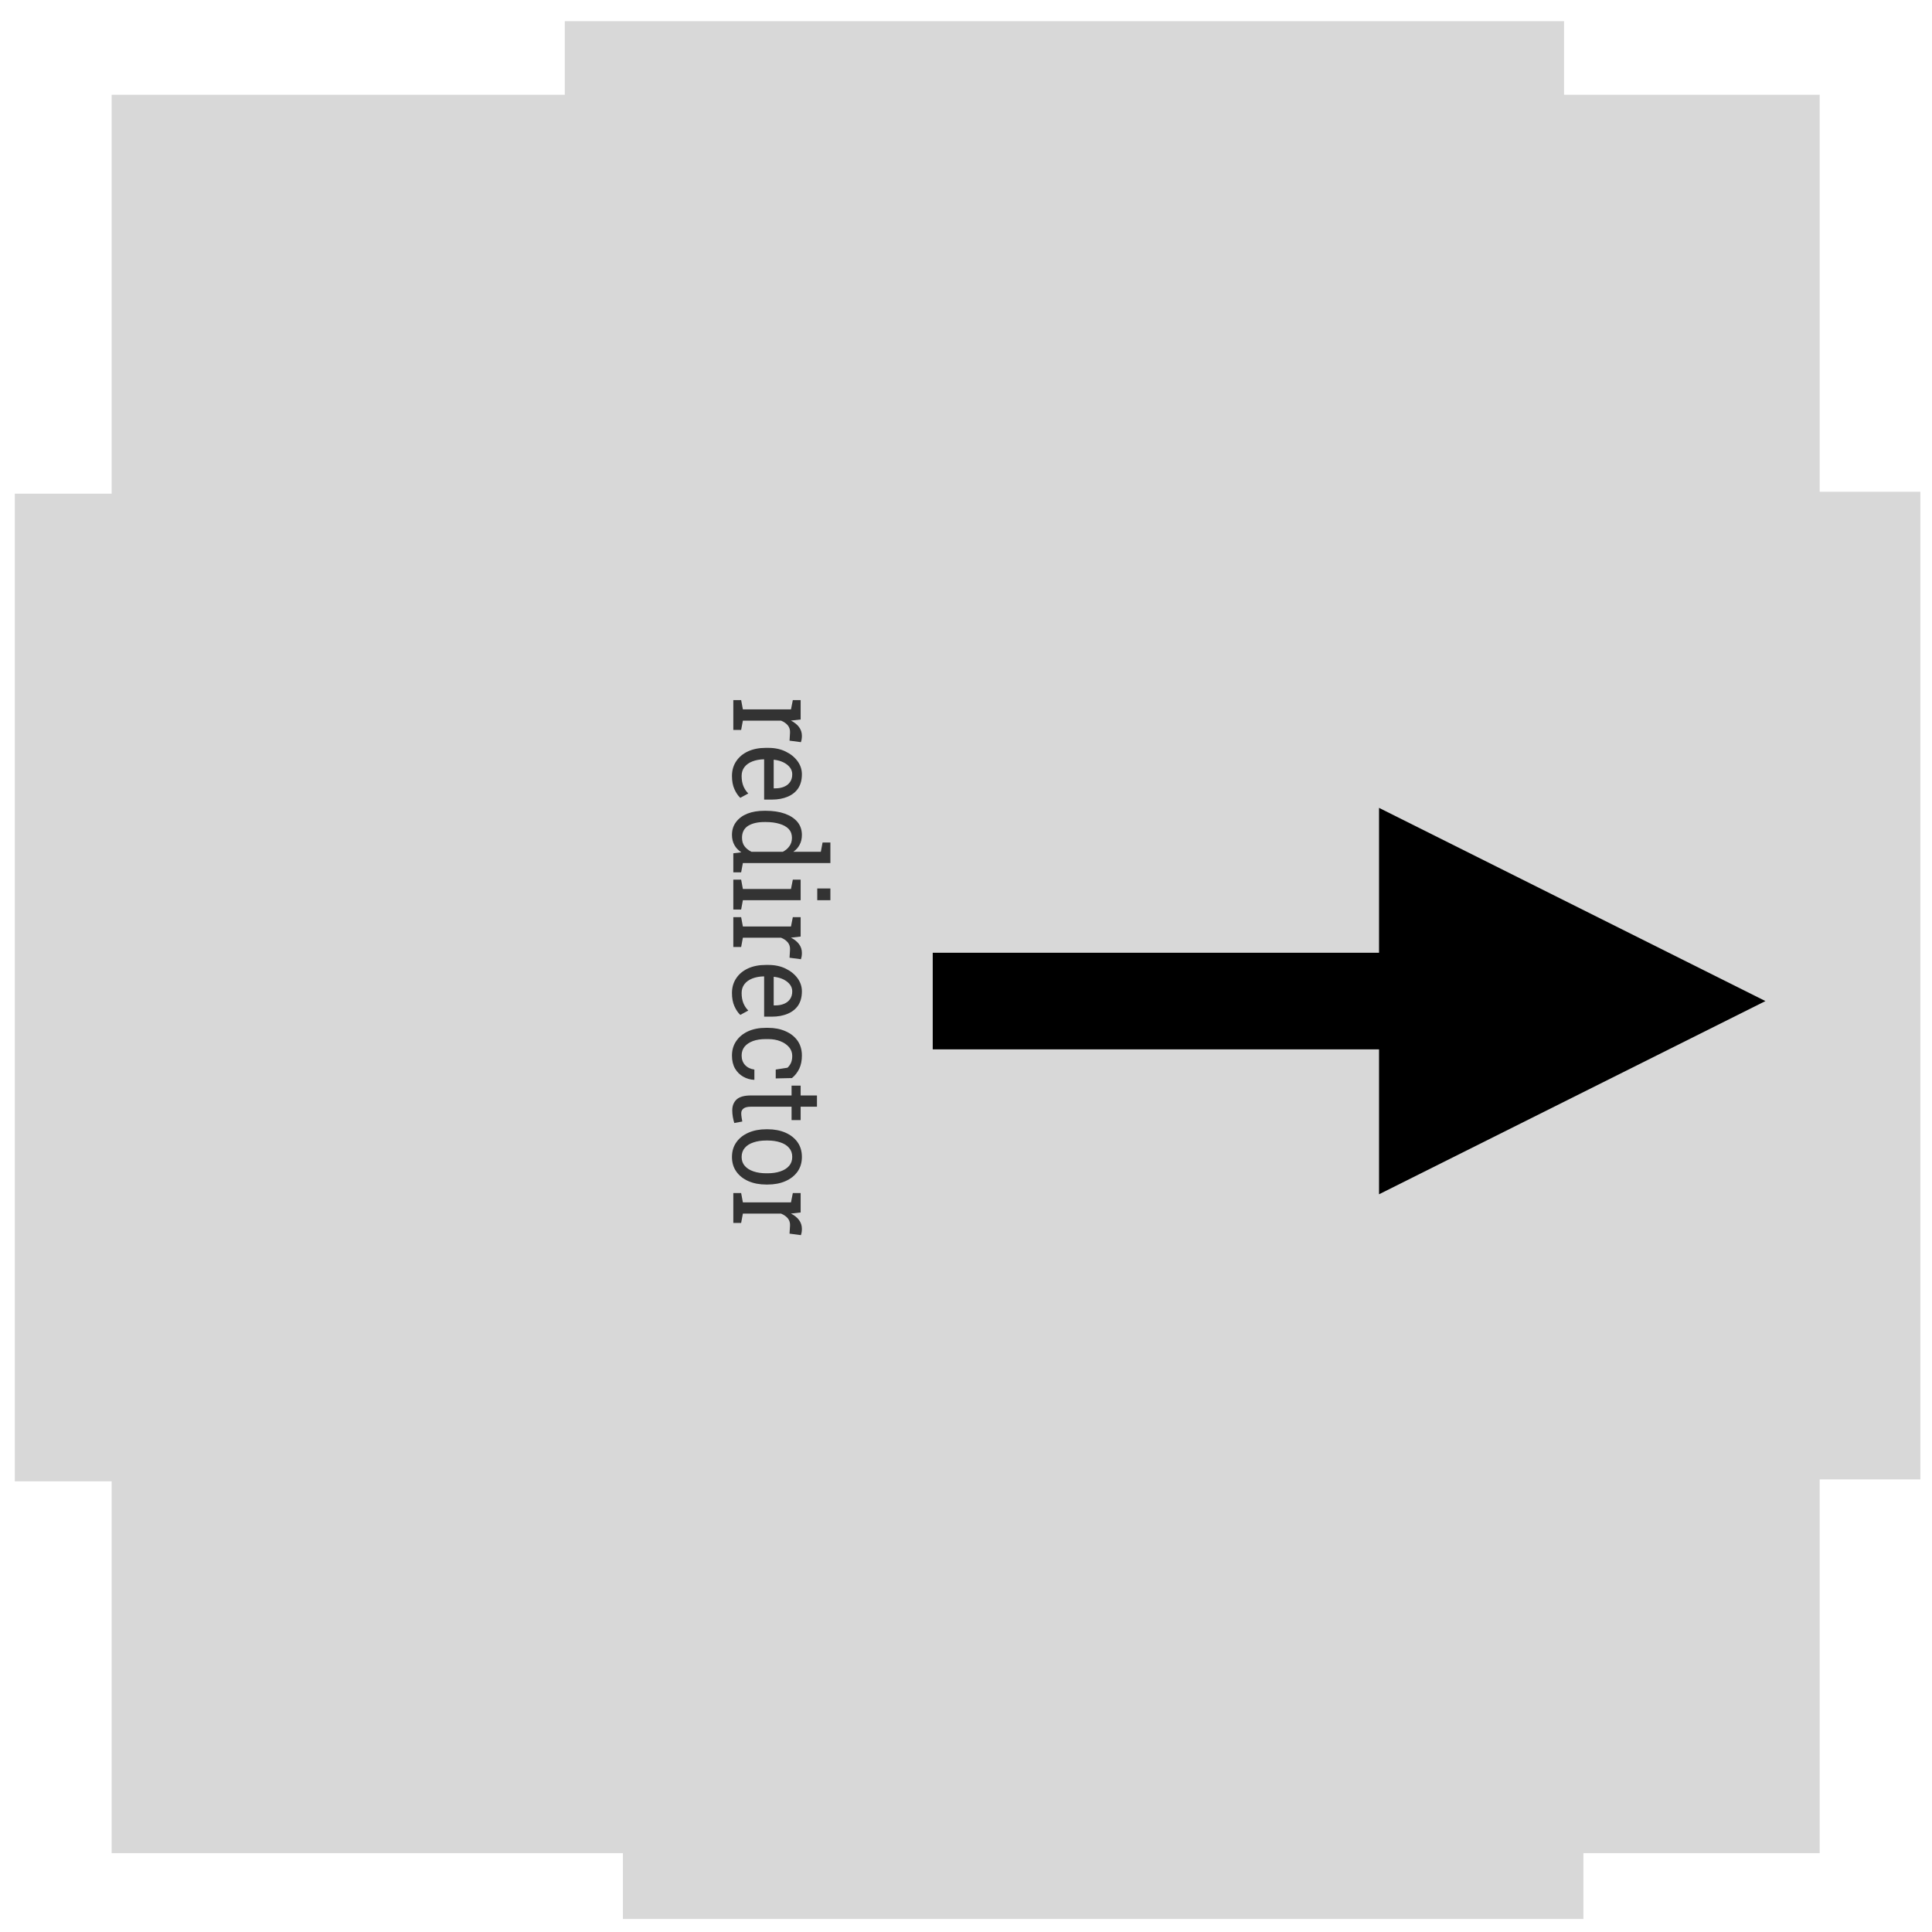
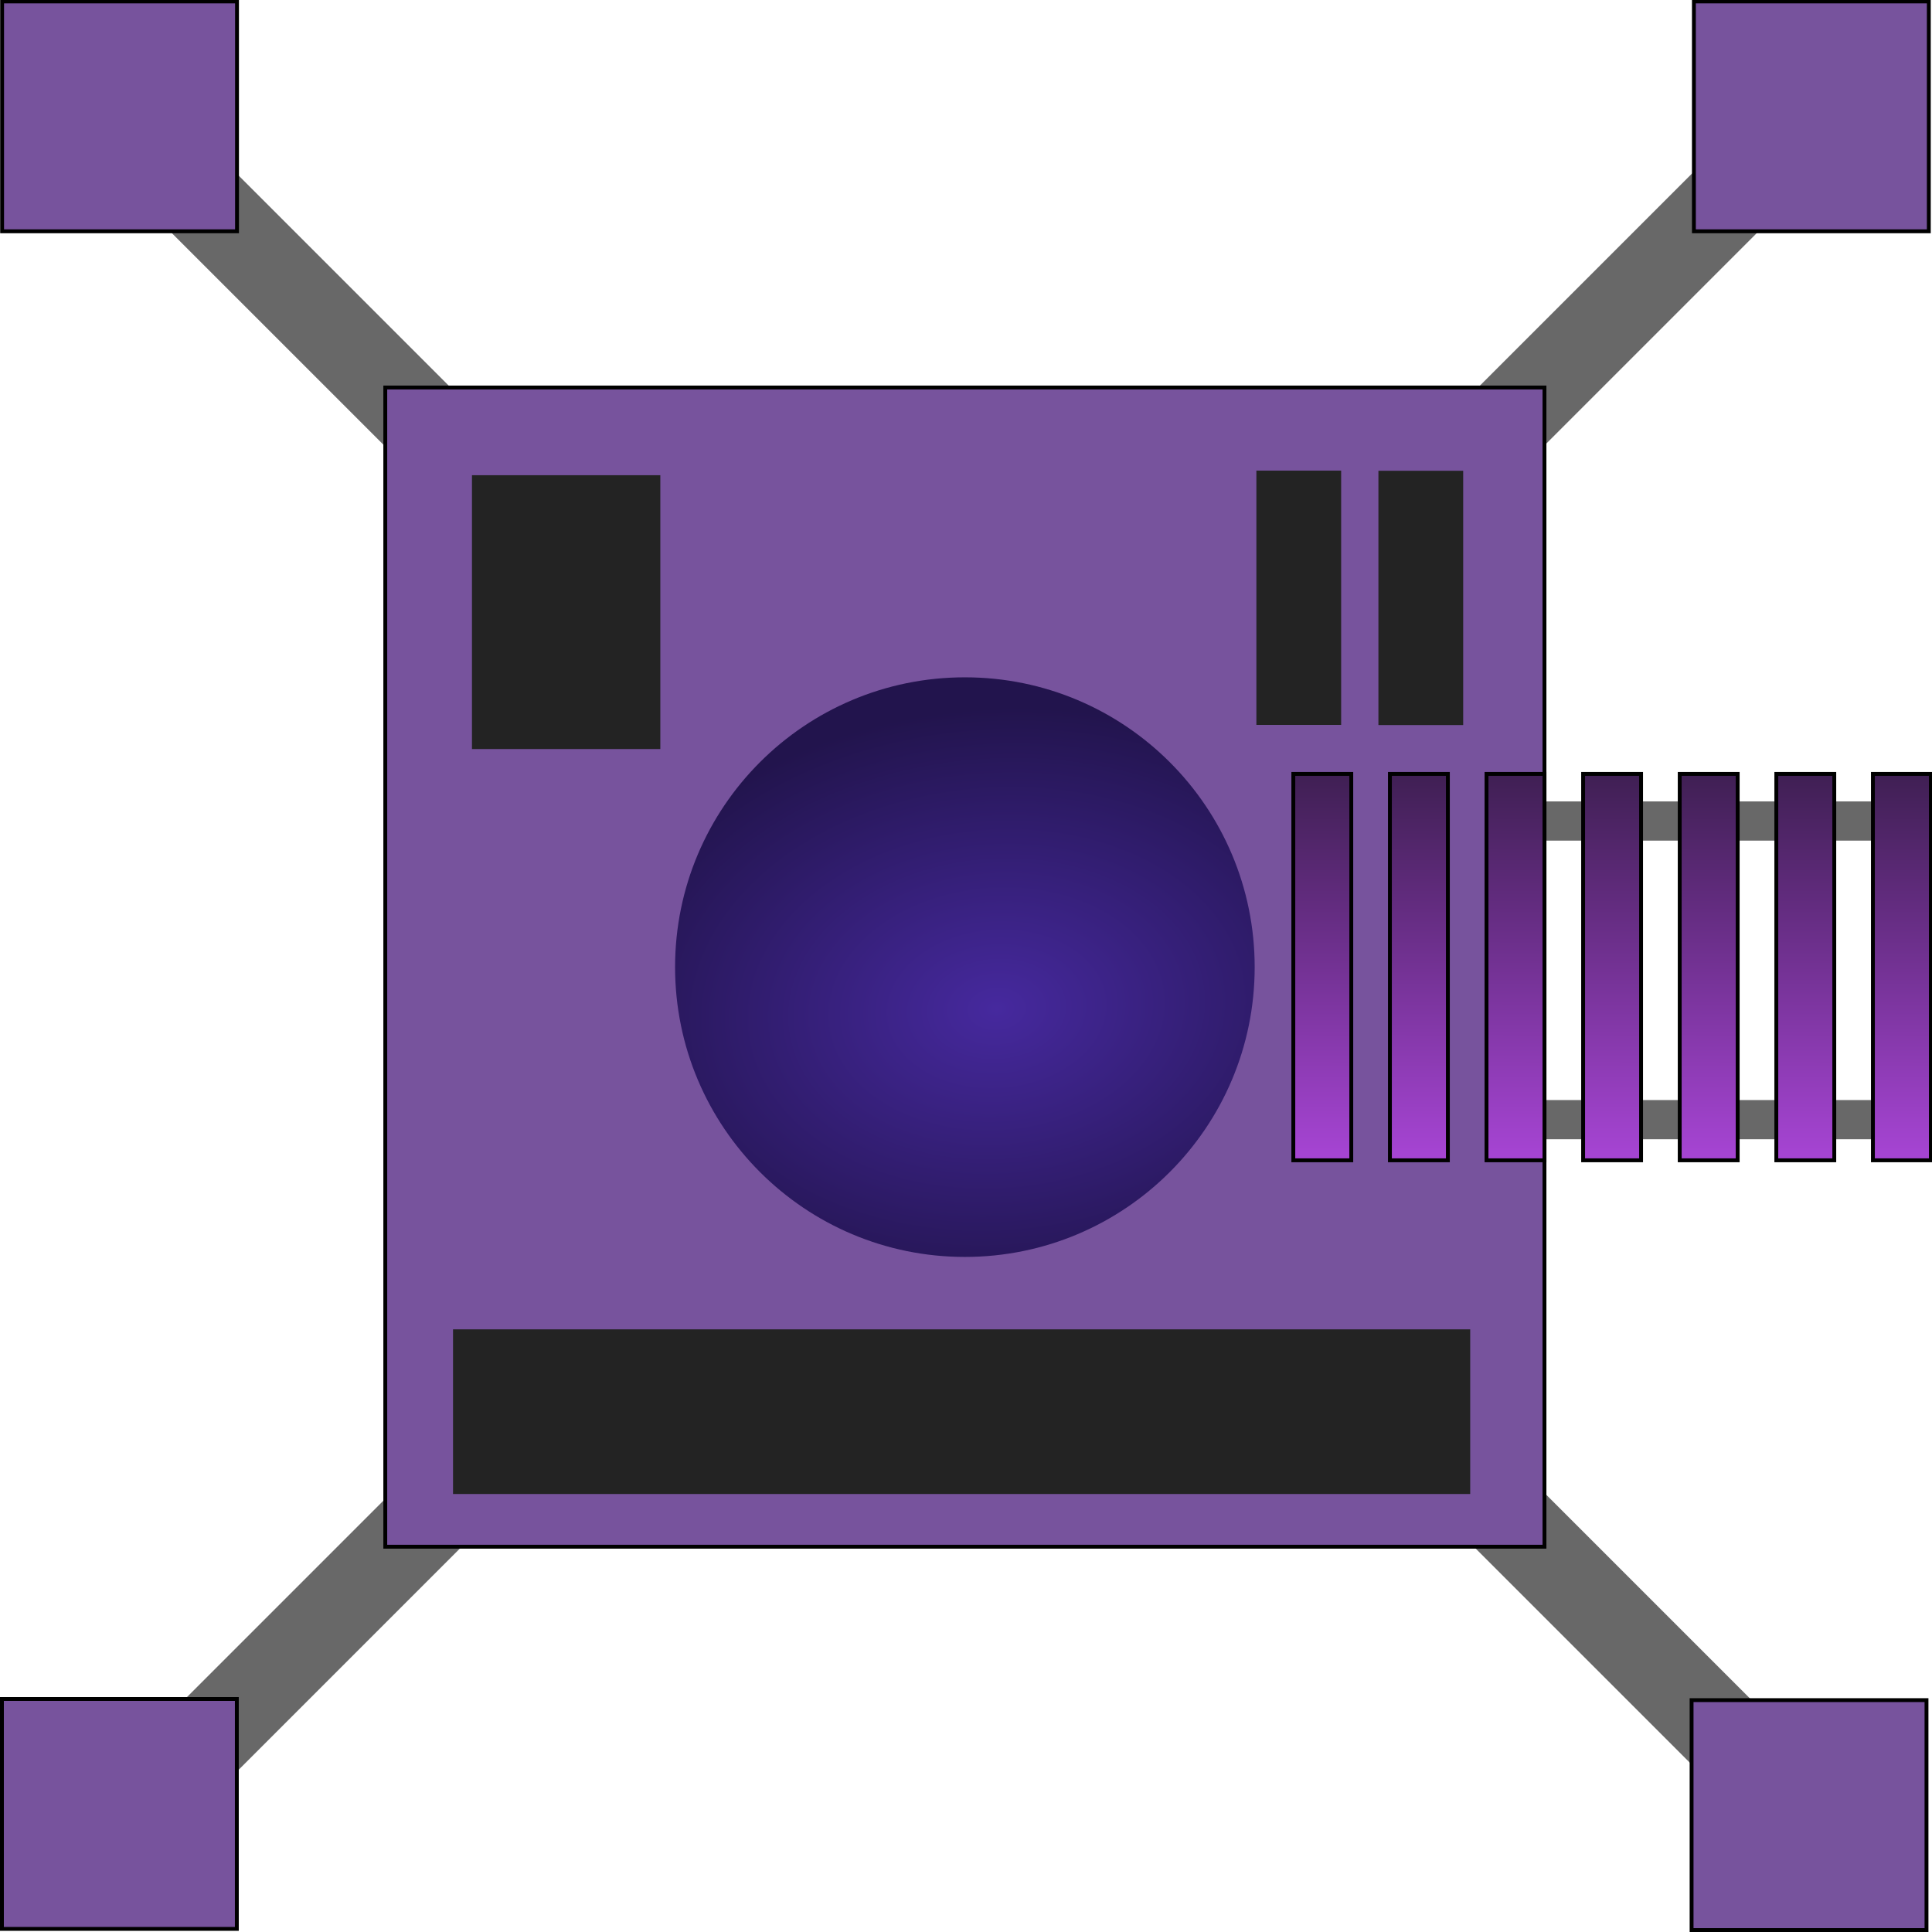
- <svg xmlns="http://www.w3.org/2000/svg" xmlns:ns1="https://boxy-svg.com" viewBox="0 0 200 200" width="200" height="200">
-   <rect x="50.848" y="168.583" width="102.24" height="30.472" style="fill: rgb(216, 216, 216);" transform="matrix(0, 1, -1, 0, 200.5875, 0.258496)" />
-   <rect x="163.513" y="36.673" width="34.882" height="99.433" style="fill: rgb(216, 216, 216);" transform="matrix(0, 1, -1, 0, 200.5875, 0.258496)" />
-   <rect x="1.934" y="38.678" width="44.504" height="103.443" style="fill: rgb(216, 216, 216);" transform="matrix(0, 1, -1, 0, 200.5875, 0.258496)" />
-   <rect x="50.648" y="1.791" width="102.24" height="30.472" style="fill: rgb(216, 216, 216);" transform="matrix(0, 1, -1, 0, 200.5875, 0.258496)" />
-   <rect x="9.55" y="12.215" width="182.027" height="176.815" style="fill: rgb(216, 216, 216);" transform="matrix(0, 1, -1, 0, 200.5875, 0.258496)" />
-   <path d="M 222.368 184.319 L 218.998 184.319 L 218.998 183.509 L 220.048 183.329 L 220.048 178.349 L 218.998 178.159 L 218.998 177.349 L 221.188 177.349 L 221.298 178.239 L 221.308 178.359 C 221.508 177.999 221.751 177.719 222.038 177.519 C 222.331 177.319 222.665 177.219 223.038 177.219 C 223.171 177.219 223.308 177.229 223.448 177.249 C 223.588 177.276 223.688 177.299 223.748 177.319 L 223.578 178.499 L 222.698 178.449 C 222.358 178.429 222.075 178.506 221.848 178.679 C 221.621 178.852 221.445 179.086 221.318 179.379 L 221.318 183.329 L 222.368 183.509 L 222.368 184.319 ZM 227.562 184.459 C 226.922 184.459 226.362 184.309 225.882 184.009 C 225.409 183.716 225.042 183.309 224.782 182.789 C 224.522 182.262 224.392 181.656 224.392 180.969 L 224.392 180.679 C 224.392 180.019 224.529 179.429 224.802 178.909 C 225.075 178.389 225.439 177.976 225.892 177.669 C 226.345 177.369 226.839 177.219 227.372 177.219 C 227.999 177.219 228.525 177.346 228.952 177.599 C 229.372 177.859 229.689 178.222 229.902 178.689 C 230.122 179.156 230.232 179.706 230.232 180.339 L 230.232 181.129 L 225.702 181.129 L 225.682 181.159 C 225.695 181.606 225.775 182.002 225.922 182.349 C 226.069 182.696 226.282 182.969 226.562 183.169 C 226.842 183.362 227.175 183.459 227.562 183.459 C 227.995 183.459 228.375 183.399 228.702 183.279 C 229.022 183.159 229.302 182.989 229.542 182.769 L 230.032 183.599 C 229.785 183.839 229.455 184.042 229.042 184.209 C 228.635 184.376 228.142 184.459 227.562 184.459 Z M 225.732 180.099 L 225.742 180.139 L 228.962 180.139 L 228.962 179.969 C 228.962 179.636 228.902 179.336 228.782 179.069 C 228.662 178.802 228.485 178.596 228.252 178.449 C 228.019 178.296 227.725 178.219 227.372 178.219 C 227.092 178.219 226.835 178.299 226.602 178.459 C 226.369 178.626 226.175 178.852 226.022 179.139 C 225.875 179.419 225.779 179.739 225.732 180.099 ZM 234.214 184.459 C 233.647 184.459 233.161 184.316 232.754 184.029 C 232.347 183.749 232.034 183.359 231.814 182.859 C 231.601 182.352 231.494 181.766 231.494 181.099 L 231.494 180.959 C 231.494 180.212 231.601 179.559 231.814 178.999 C 232.034 178.432 232.347 177.992 232.754 177.679 C 233.161 177.372 233.651 177.219 234.224 177.219 C 234.637 177.219 235.001 177.296 235.314 177.449 C 235.634 177.596 235.904 177.816 236.124 178.109 L 236.124 175.259 L 235.074 175.079 L 235.074 174.269 L 236.124 174.269 L 237.394 174.269 L 237.394 183.329 L 238.444 183.509 L 238.444 184.319 L 236.294 184.319 L 236.184 183.489 C 235.957 183.809 235.681 184.049 235.354 184.209 C 235.027 184.376 234.647 184.459 234.214 184.459 Z M 234.534 183.419 C 234.914 183.419 235.231 183.336 235.484 183.169 C 235.744 182.996 235.957 182.752 236.124 182.439 L 236.124 179.199 C 235.964 178.906 235.751 178.676 235.484 178.509 C 235.224 178.336 234.911 178.249 234.544 178.249 C 234.144 178.249 233.811 178.362 233.544 178.589 C 233.284 178.822 233.091 179.142 232.964 179.549 C 232.831 179.956 232.764 180.426 232.764 180.959 L 232.764 181.099 C 232.764 181.799 232.907 182.362 233.194 182.789 C 233.487 183.209 233.934 183.419 234.534 183.419 ZM 242.642 184.319 L 239.272 184.319 L 239.272 183.509 L 240.322 183.329 L 240.322 178.349 L 239.272 178.159 L 239.272 177.349 L 241.592 177.349 L 241.592 183.329 L 242.642 183.509 L 242.642 184.319 Z M 241.592 175.629 L 240.262 175.629 L 240.262 174.269 L 241.592 174.269 L 241.592 175.629 ZM 246.874 184.319 L 243.504 184.319 L 243.504 183.509 L 244.554 183.329 L 244.554 178.349 L 243.504 178.159 L 243.504 177.349 L 245.694 177.349 L 245.804 178.239 L 245.814 178.359 C 246.014 177.999 246.257 177.719 246.544 177.519 C 246.837 177.319 247.171 177.219 247.544 177.219 C 247.677 177.219 247.814 177.229 247.954 177.249 C 248.094 177.276 248.194 177.299 248.254 177.319 L 248.084 178.499 L 247.204 178.449 C 246.864 178.429 246.581 178.506 246.354 178.679 C 246.127 178.852 245.951 179.086 245.824 179.379 L 245.824 183.329 L 246.874 183.509 L 246.874 184.319 ZM 252.068 184.459 C 251.428 184.459 250.868 184.309 250.388 184.009 C 249.915 183.716 249.548 183.309 249.288 182.789 C 249.028 182.262 248.898 181.656 248.898 180.969 L 248.898 180.679 C 248.898 180.019 249.035 179.429 249.308 178.909 C 249.581 178.389 249.945 177.976 250.398 177.669 C 250.851 177.369 251.345 177.219 251.878 177.219 C 252.505 177.219 253.031 177.346 253.458 177.599 C 253.878 177.859 254.195 178.222 254.408 178.689 C 254.628 179.156 254.738 179.706 254.738 180.339 L 254.738 181.129 L 250.208 181.129 L 250.188 181.159 C 250.201 181.606 250.281 182.002 250.428 182.349 C 250.575 182.696 250.788 182.969 251.068 183.169 C 251.348 183.362 251.681 183.459 252.068 183.459 C 252.501 183.459 252.881 183.399 253.208 183.279 C 253.528 183.159 253.808 182.989 254.048 182.769 L 254.538 183.599 C 254.291 183.839 253.961 184.042 253.548 184.209 C 253.141 184.376 252.648 184.459 252.068 184.459 Z M 250.238 180.099 L 250.248 180.139 L 253.468 180.139 L 253.468 179.969 C 253.468 179.636 253.408 179.336 253.288 179.069 C 253.168 178.802 252.991 178.596 252.758 178.449 C 252.525 178.296 252.231 178.219 251.878 178.219 C 251.598 178.219 251.341 178.299 251.108 178.459 C 250.875 178.626 250.681 178.852 250.528 179.139 C 250.381 179.419 250.285 179.739 250.238 180.099 ZM 259.13 184.459 C 258.496 184.459 257.946 184.309 257.48 184.009 C 257.013 183.716 256.65 183.309 256.39 182.789 C 256.13 182.262 256 181.656 256 180.969 L 256 180.699 C 256 180.039 256.126 179.446 256.38 178.919 C 256.626 178.392 256.983 177.976 257.45 177.669 C 257.923 177.369 258.483 177.219 259.13 177.219 C 259.69 177.219 260.183 177.309 260.61 177.489 C 261.03 177.676 261.383 177.929 261.67 178.249 L 261.71 179.929 L 260.71 179.929 L 260.5 178.709 C 260.353 178.562 260.17 178.442 259.95 178.349 C 259.73 178.262 259.47 178.219 259.17 178.219 C 258.796 178.219 258.466 178.329 258.18 178.549 C 257.893 178.776 257.67 179.076 257.51 179.449 C 257.35 179.822 257.27 180.239 257.27 180.699 L 257.27 180.969 C 257.27 181.476 257.343 181.916 257.49 182.289 C 257.643 182.662 257.856 182.952 258.13 183.159 C 258.41 183.359 258.74 183.459 259.12 183.459 C 259.553 183.459 259.91 183.342 260.19 183.109 C 260.476 182.869 260.65 182.546 260.71 182.139 L 261.86 182.139 L 261.87 182.169 C 261.85 182.569 261.73 182.946 261.51 183.299 C 261.296 183.646 260.993 183.926 260.6 184.139 C 260.2 184.352 259.71 184.459 259.13 184.459 ZM 265.315 184.429 C 264.802 184.429 264.392 184.279 264.085 183.979 C 263.785 183.672 263.635 183.186 263.635 182.519 L 263.635 178.289 L 262.525 178.289 L 262.525 177.349 L 263.635 177.349 L 263.635 175.659 L 264.905 175.659 L 264.905 177.349 L 266.415 177.349 L 266.415 178.289 L 264.905 178.289 L 264.905 182.519 C 264.905 182.852 264.972 183.099 265.105 183.259 C 265.239 183.419 265.415 183.499 265.635 183.499 C 265.789 183.499 265.955 183.486 266.135 183.459 C 266.322 183.432 266.469 183.409 266.575 183.389 L 266.745 184.219 C 266.559 184.272 266.332 184.322 266.065 184.369 C 265.799 184.409 265.549 184.429 265.315 184.429 ZM 270.58 184.459 C 269.934 184.459 269.377 184.306 268.91 183.999 C 268.444 183.699 268.084 183.279 267.83 182.739 C 267.577 182.206 267.45 181.596 267.45 180.909 L 267.45 180.769 C 267.45 180.082 267.577 179.469 267.83 178.929 C 268.084 178.396 268.444 177.976 268.91 177.669 C 269.377 177.369 269.93 177.219 270.57 177.219 C 271.21 177.219 271.764 177.369 272.23 177.669 C 272.697 177.976 273.057 178.396 273.31 178.929 C 273.564 179.462 273.69 180.076 273.69 180.769 L 273.69 180.909 C 273.69 181.602 273.564 182.216 273.31 182.749 C 273.057 183.282 272.7 183.699 272.24 183.999 C 271.774 184.306 271.22 184.459 270.58 184.459 Z M 270.58 183.459 C 270.98 183.459 271.317 183.349 271.59 183.129 C 271.864 182.909 272.07 182.606 272.21 182.219 C 272.35 181.839 272.42 181.402 272.42 180.909 L 272.42 180.769 C 272.42 180.276 272.35 179.839 272.21 179.459 C 272.07 179.072 271.864 178.769 271.59 178.549 C 271.317 178.329 270.977 178.219 270.57 178.219 C 270.164 178.219 269.824 178.329 269.55 178.549 C 269.27 178.769 269.064 179.072 268.93 179.459 C 268.79 179.839 268.72 180.276 268.72 180.769 L 268.72 180.909 C 268.72 181.402 268.79 181.839 268.93 182.219 C 269.064 182.606 269.27 182.909 269.55 183.129 C 269.83 183.349 270.174 183.459 270.58 183.459 ZM 278.023 184.319 L 274.653 184.319 L 274.653 183.509 L 275.703 183.329 L 275.703 178.349 L 274.653 178.159 L 274.653 177.349 L 276.843 177.349 L 276.953 178.239 L 276.963 178.359 C 277.163 177.999 277.407 177.719 277.693 177.519 C 277.987 177.319 278.32 177.219 278.693 177.219 C 278.827 177.219 278.963 177.229 279.103 177.249 C 279.243 177.276 279.343 177.299 279.403 177.319 L 279.233 178.499 L 278.353 178.449 C 278.013 178.429 277.73 178.506 277.503 178.679 C 277.277 178.852 277.1 179.086 276.973 179.379 L 276.973 183.329 L 278.023 183.509 L 278.023 184.319 Z" transform="matrix(0, 0.916939, -0.999889, 0, 260.2116, -128.3343)" style="fill: rgb(51, 51, 51); white-space: pre;" />
-   <path d="M 103.772 42.498 H 108.685 L 108.685 27.498 L 148.685 47.498 L 108.685 67.498 L 108.685 52.498 H 103.772 V 42.498 Z" style="fill: rgb(216, 216, 216);" transform="matrix(-0.999841, 0.017854, -0.017854, -0.999841, 257.6933, 149.6687)" ns1:shape="arrow 103.772 27.498 44.913 40 10 40 0 1@4eb57e97" />
-   <path d="M 105.777 27.262 H 134.318 L 134.318 12.262 L 174.318 32.262 L 134.318 52.262 L 134.318 37.262 H 105.777 V 27.262 Z" style="fill: rgb(216, 216, 216);" transform="matrix(-0.994441, -0.105294, 0.105294, -0.994441, 270.1172, 149.2563)" ns1:shape="arrow 105.777 12.262 68.541 40 10 40 0 1@a4650725" />
-   <path d="M 96.556 98.63 H 142.758 L 142.758 83.63 L 182.758 103.63 L 142.758 123.63 L 142.758 108.63 H 96.556 V 98.63 Z" style="" ns1:shape="arrow 96.556 83.63 86.202 40 10 40 0 1@d850d182" />
+ <svg xmlns="http://www.w3.org/2000/svg" viewBox="0 0 500 500" width="500" height="500">
+   <defs>
+     <radialGradient gradientUnits="userSpaceOnUse" cx="267.354" cy="234.037" r="103.929" id="gradient-0" gradientTransform="matrix(0.74589, -0.055541, 0.077167, 1.036359, 43.32885, 14.09007)">
+       <stop offset="0" style="stop-color: rgba(70, 41, 158, 1)" />
+       <stop offset="1" style="stop-color: rgba(34, 20, 77, 1)" />
+     </radialGradient>
+     <linearGradient gradientUnits="userSpaceOnUse" x1="252.806" y1="71.092" x2="252.806" y2="89.81" id="gradient-1" gradientTransform="matrix(-0.004446, 0.801382, -5.269228, -0.011447, 674.0117, -117.7801)">
+       <stop offset="0" style="stop-color: rgb(165, 68, 210);" />
+       <stop offset="1" style="stop-color: rgb(63, 31, 83);" />
+     </linearGradient>
+     <linearGradient gradientUnits="userSpaceOnUse" x1="252.806" y1="71.092" x2="252.806" y2="89.81" id="gradient-2" gradientTransform="matrix(-0.004446, 0.801382, -5.269228, -0.011447, 674.0121, -142.7799)">
+       <stop offset="0" style="stop-color: rgb(165, 68, 210);" />
+       <stop offset="1" style="stop-color: rgb(63, 31, 83);" />
+     </linearGradient>
+     <linearGradient gradientUnits="userSpaceOnUse" x1="252.806" y1="71.092" x2="252.806" y2="89.81" id="gradient-3" gradientTransform="matrix(-0.004446, 0.801382, -5.269228, -0.011447, 674.0118, -167.7802)">
+       <stop offset="0" style="stop-color: rgb(165, 68, 210);" />
+       <stop offset="1" style="stop-color: rgb(63, 31, 83);" />
+     </linearGradient>
+     <linearGradient gradientUnits="userSpaceOnUse" x1="252.806" y1="71.092" x2="252.806" y2="89.81" id="gradient-4" gradientTransform="matrix(-0.004446, 0.801382, -5.269228, -0.011447, 674.0118, -192.7799)">
+       <stop offset="0" style="stop-color: rgb(165, 68, 210);" />
+       <stop offset="1" style="stop-color: rgb(63, 31, 83);" />
+     </linearGradient>
+     <linearGradient gradientUnits="userSpaceOnUse" x1="252.806" y1="71.092" x2="252.806" y2="89.81" id="gradient-5" gradientTransform="matrix(-0.004446, 0.801382, -5.269228, -0.011447, 674.0114, -92.77998)">
+       <stop offset="0" style="stop-color: rgb(165, 68, 210);" />
+       <stop offset="1" style="stop-color: rgb(63, 31, 83);" />
+     </linearGradient>
+     <linearGradient gradientUnits="userSpaceOnUse" x1="252.806" y1="71.092" x2="252.806" y2="89.81" id="gradient-6" gradientTransform="matrix(-0.004446, 0.801382, -5.269228, -0.011447, 674.0114, -67.77991)">
+       <stop offset="0" style="stop-color: rgb(165, 68, 210);" />
+       <stop offset="1" style="stop-color: rgb(63, 31, 83);" />
+     </linearGradient>
+     <linearGradient gradientUnits="userSpaceOnUse" x1="252.806" y1="71.092" x2="252.806" y2="89.81" id="gradient-7" gradientTransform="matrix(-0.004446, 0.801382, -5.269228, -0.011447, 674.011, -42.7803)">
+       <stop offset="0" style="stop-color: rgb(165, 68, 210);" />
+       <stop offset="1" style="stop-color: rgb(63, 31, 83);" />
+     </linearGradient>
+   </defs>
+   <g transform="matrix(0, 1, -1, 0, 499.7091, 2)">
+     <rect y="-130" width="125" height="125" style="fill: rgb(216, 216, 216);" />
+     <rect y="-130" width="125" height="125" style="fill: rgb(216, 216, 216);" x="375" />
+     <rect width="125" height="125" style="fill: rgb(216, 216, 216);" x="505" />
+     <rect width="125" height="125" style="fill: rgb(216, 216, 216);" x="-130" />
+     <rect width="125" height="125" style="fill: rgb(216, 216, 216);" x="-130" y="375" />
+     <rect width="125" height="125" style="fill: rgb(216, 216, 216);" y="505" />
+     <rect y="505" width="125" height="125" style="fill: rgb(216, 216, 216);" x="375" />
+     <rect width="125" height="125" style="fill: rgb(216, 216, 216);" x="505" y="375" />
+   </g>
+   <rect x="207.117" y="1.656" width="10.145" height="112.604" style="fill: rgb(104, 104, 104);" transform="matrix(0, 1, -1, 0, 499.7091, 0.290855)" />
+   <rect x="284.402" y="0.394" width="10.145" height="112.604" style="fill: rgb(104, 104, 104);" transform="matrix(0, 1, -1, 0, 499.7091, 0.290855)" />
+   <rect x="108.883" y="29.733" width="22.76" height="112.604" style="fill: rgb(104, 104, 104);" transform="matrix(0.707107, 0.707107, -0.707107, 0.707107, 394.8619, -66.0499)" />
+   <rect x="108.883" y="29.733" width="22.76" height="112.604" style="fill: rgb(104, 104, 104);" transform="matrix(0.707107, -0.707107, 0.707107, 0.707107, 269.5966, 442.4385)" />
+   <rect x="108.883" y="29.733" width="22.76" height="112.604" style="fill: rgb(104, 104, 104);" transform="matrix(0.707107, 0.707107, -0.707107, 0.707107, 63.04047, 270.564)" />
+   <rect x="108.883" y="29.733" width="22.76" height="112.604" style="fill: rgb(104, 104, 104);" transform="matrix(-0.707107, 0.707107, -0.707107, -0.707107, 220.54, 50.23176)" />
+   <rect x="100" y="100" width="300" height="300" style="stroke: rgb(0, 0, 0); fill: rgb(119, 83, 157);" transform="matrix(0, 1, -1, 0, 499.7091, 0.290855)" />
+   <circle style="fill: url(#gradient-0);" cx="250" cy="250" r="75" transform="matrix(0, 1, -1, 0, 499.7091, 0.290855)" />
+   <rect x="439.404" y="438.416" width="59.503" height="60.796" style="stroke: rgb(0, 0, 0); fill: rgb(119, 83, 157);" transform="matrix(0, 1, -1, 0, 499.7091, 0.290855)" />
+   <rect x="0.069" y="438.37" width="59.503" height="60.796" style="stroke: rgb(0, 0, 0); fill: rgb(119, 83, 157);" transform="matrix(0, 1, -1, 0, 499.7091, 0.290855)" />
+   <rect x="0.069" y="0.533" width="59.503" height="60.796" style="stroke: rgb(0, 0, 0); fill: rgb(119, 83, 157);" transform="matrix(0, 1, -1, 0, 499.7091, 0.290855)" />
+   <rect x="439.704" y="1.132" width="59.503" height="60.796" style="stroke: rgb(0, 0, 0); fill: rgb(119, 83, 157);" transform="matrix(0, 1, -1, 0, 499.7091, 0.290855)" />
+   <rect x="200" y="75" width="100" height="15" style="stroke: rgb(0, 0, 0); fill: url(#gradient-1);" transform="matrix(0, 1, -1, 0, 499.7091, 0.290855)" />
+   <rect x="200" y="50" width="100" height="15" style="stroke: rgb(0, 0, 0); fill: url(#gradient-2);" transform="matrix(0, 1, -1, 0, 499.7091, 0.290855)" />
+   <rect x="200" y="25" width="100" height="15" style="stroke: rgb(0, 0, 0); fill: url(#gradient-3);" transform="matrix(0, 1, -1, 0, 499.7091, 0.290855)" />
+   <rect x="200" width="100" height="15" style="stroke: rgb(0, 0, 0); fill: url(#gradient-4);" transform="matrix(0, 1, -1, 0, 499.7091, 0.290855)" />
+   <rect x="200" y="100" width="100" height="15" style="stroke: rgb(0, 0, 0); fill: url(#gradient-5);" transform="matrix(0, 1, -1, 0, 499.7091, 0.290855)" />
+   <rect x="200" y="125" width="100" height="15" style="stroke: rgb(0, 0, 0); fill: url(#gradient-6);" transform="matrix(0, 1, -1, 0, 499.7091, 0.290855)" />
+   <rect x="122.696" y="328.817" width="70.863" height="48.748" style="fill: rgb(35, 35, 35);" transform="matrix(0, 1, -1, 0, 499.7091, 0.290855)" />
+   <rect x="121.541" y="121.039" width="65.812" height="21.937" style="fill: rgb(35, 35, 35);" transform="matrix(0, 1, -1, 0, 499.7091, 0.290855)" />
+   <rect x="343.741" y="119.219" width="42.615" height="263.248" style="fill: rgb(35, 35, 35);" transform="matrix(0, 1, -1, 0, 499.7091, 0.290855)" />
+   <rect x="200" y="150" width="100" height="15" style="stroke: rgb(0, 0, 0); fill: url(#gradient-7);" transform="matrix(0, 1, -1, 0, 499.7091, 0.290855)" />
+   <rect x="121.5" y="152.622" width="65.812" height="21.937" style="fill: rgb(35, 35, 35);" transform="matrix(0, 1, -1, 0, 499.7091, 0.290855)" />
</svg>
